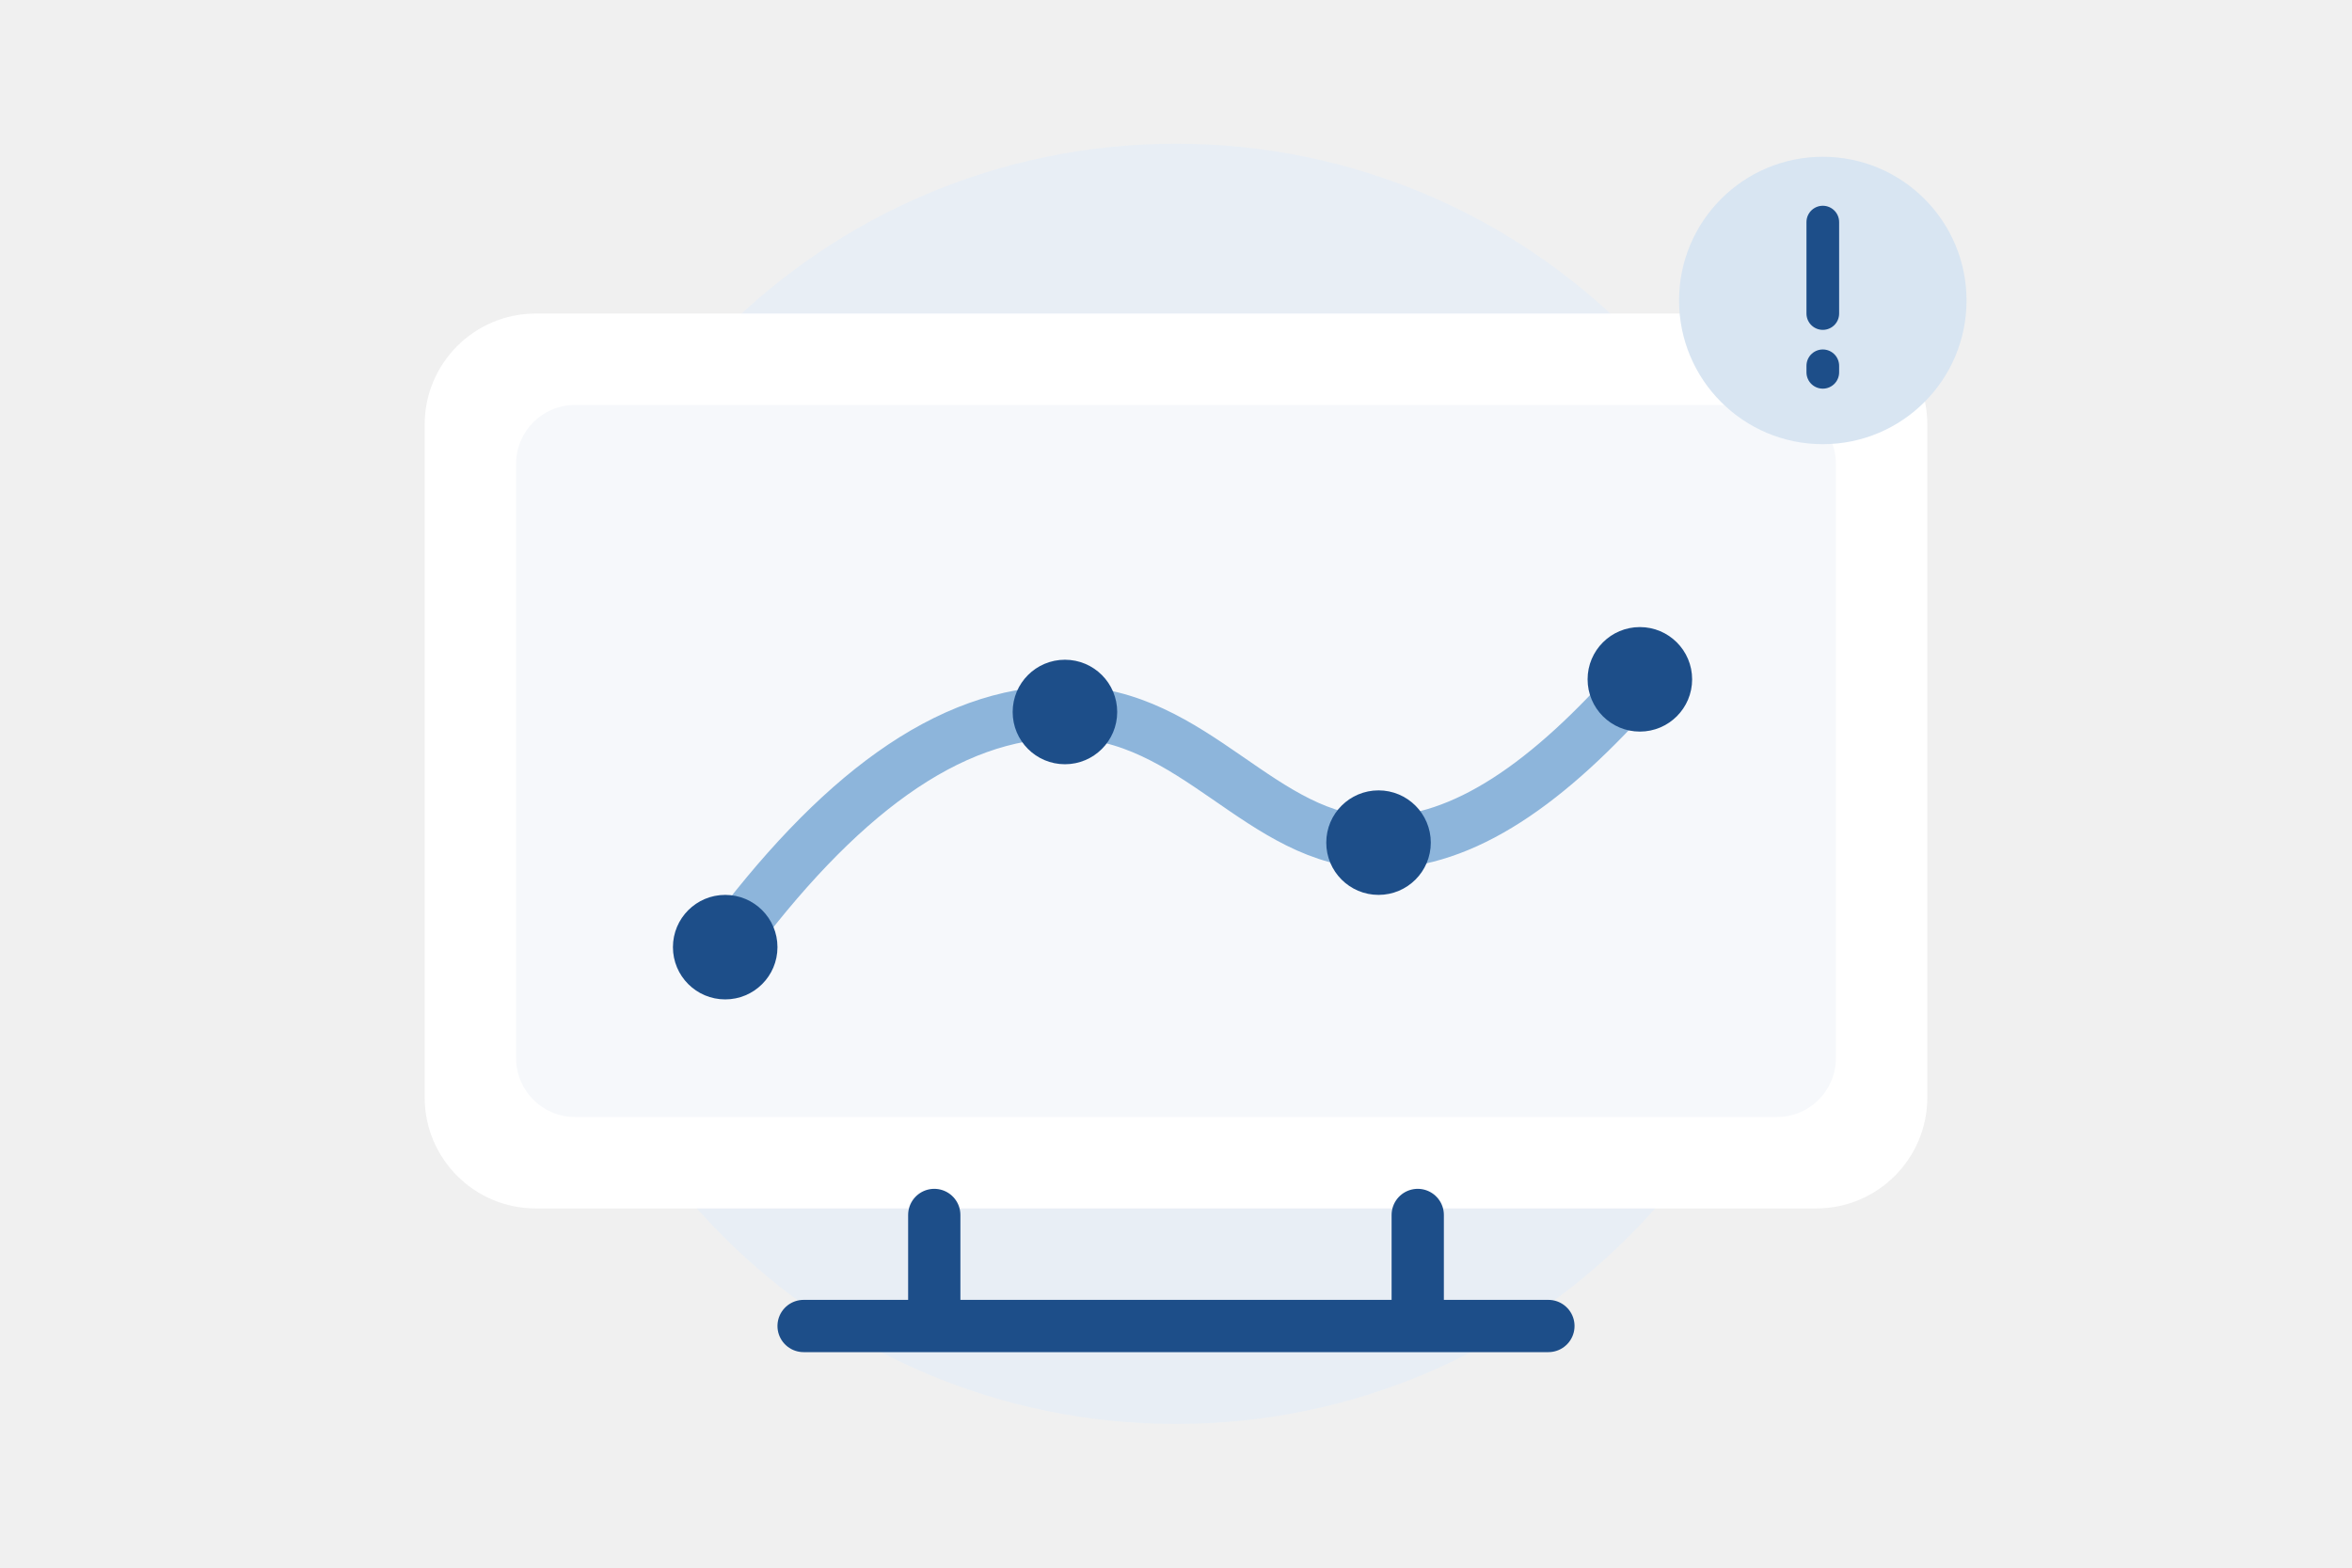
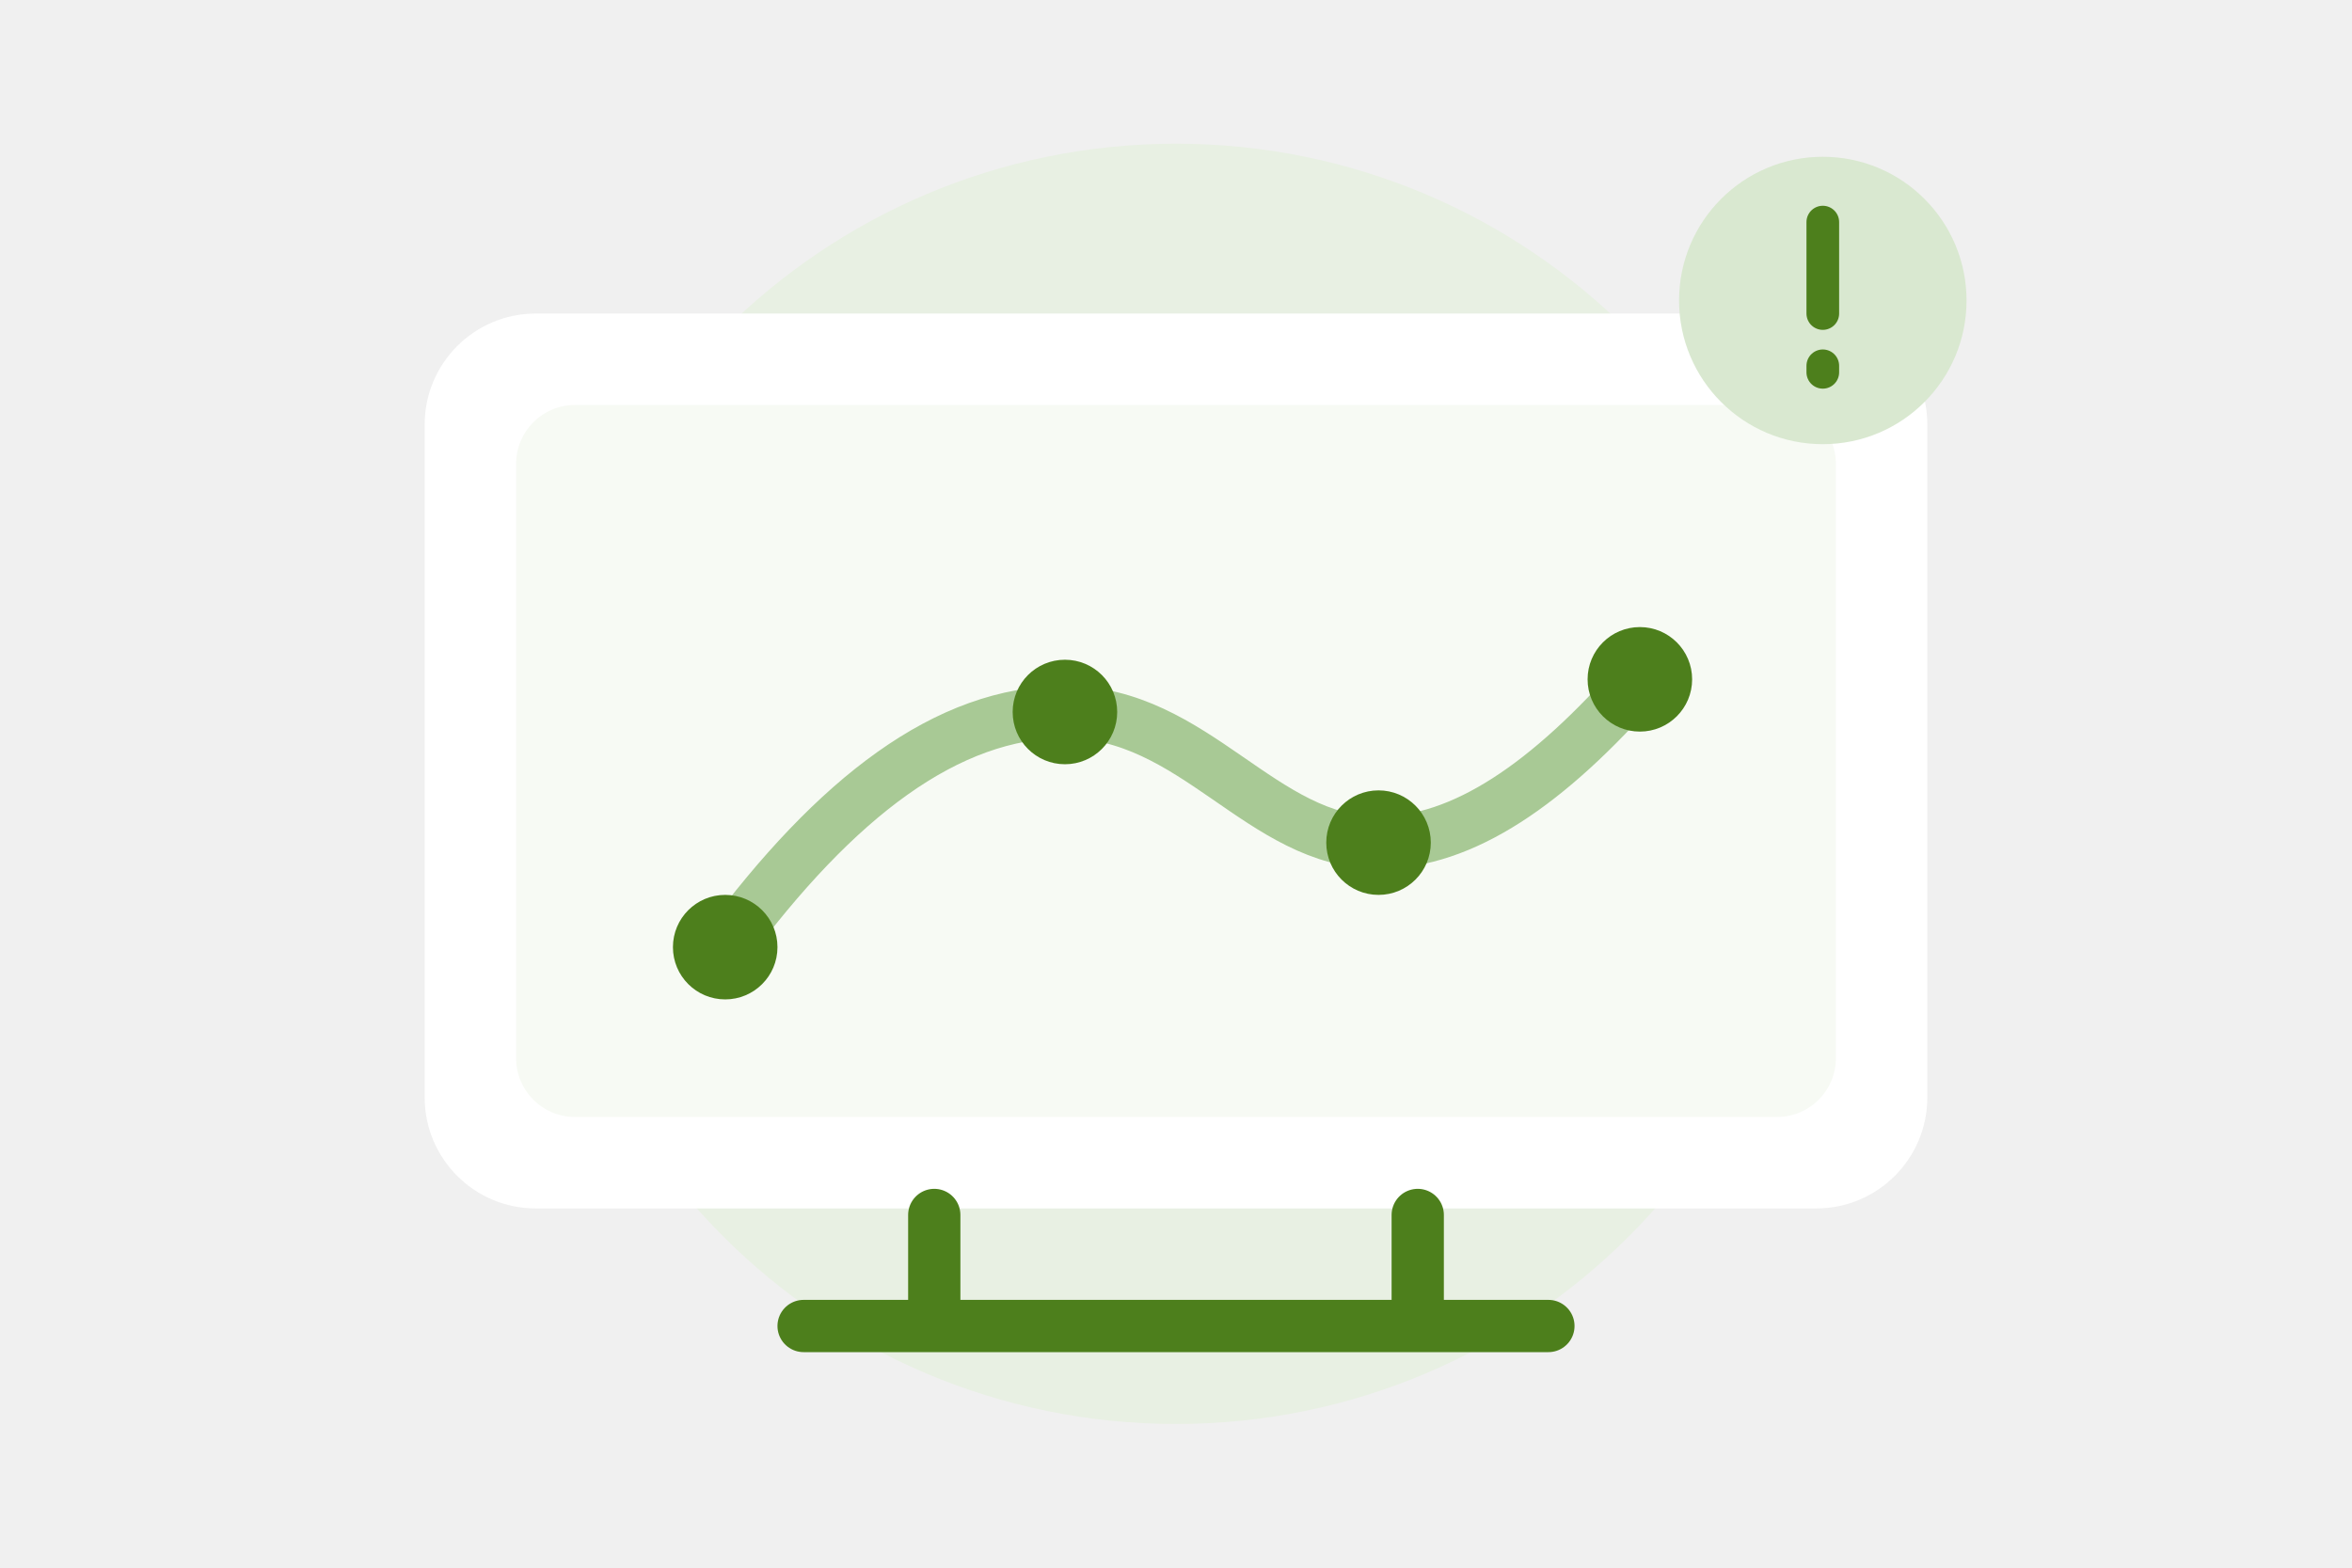
<svg xmlns="http://www.w3.org/2000/svg" viewBox="0 0 360 240" fill="none">
-   <circle cx="180" cy="120" r="98" fill="#E8EEF5" />
+   <circle cx="180" cy="120" r="98" fill="#E8F0E3" />
  <rect x="65" y="48" width="230" height="137" rx="17" fill="#fff" />
-   <rect x="79" y="62" width="202" height="109" rx="9" fill="#F6F8FB" />
-   <path d="M111 145c17-23 34-36 52-36 20 0 30 20 48 20 13 0 26-9 40-25" stroke="#8DB5DB" stroke-width="8" stroke-linecap="round" />
-   <circle cx="111" cy="145" r="8" fill="#1D4E89" />
-   <circle cx="163" cy="109" r="8" fill="#1D4E89" />
-   <circle cx="211" cy="129" r="8" fill="#1D4E89" />
-   <circle cx="251" cy="104" r="8" fill="#1D4E89" />
-   <path d="M143 186v17m74-17v17m-94 0h114" stroke="#1D4E89" stroke-width="8" stroke-linecap="round" />
-   <circle cx="279" cy="46" r="22" fill="#D8E5F2" />
-   <path d="M279 34v14m0 8v1" stroke="#1D4E89" stroke-width="5" stroke-linecap="round" />
+   <rect x="79" y="62" width="202" height="109" rx="9" fill="#F7FAF4" />
+   <path d="M111 145c17-23 34-36 52-36 20 0 30 20 48 20 13 0 26-9 40-25" stroke="#A8C995" stroke-width="8" stroke-linecap="round" />
+   <circle cx="111" cy="145" r="8" fill="#4D7F1C" />
+   <circle cx="163" cy="109" r="8" fill="#4D7F1C" />
+   <circle cx="211" cy="129" r="8" fill="#4D7F1C" />
+   <circle cx="251" cy="104" r="8" fill="#4D7F1C" />
+   <path d="M143 186v17m74-17v17m-94 0h114" stroke="#4D7F1C" stroke-width="8" stroke-linecap="round" />
+   <circle cx="279" cy="46" r="22" fill="#D9E8D0" />
+   <path d="M279 34v14m0 8v1" stroke="#4D7F1C" stroke-width="5" stroke-linecap="round" />
</svg>
